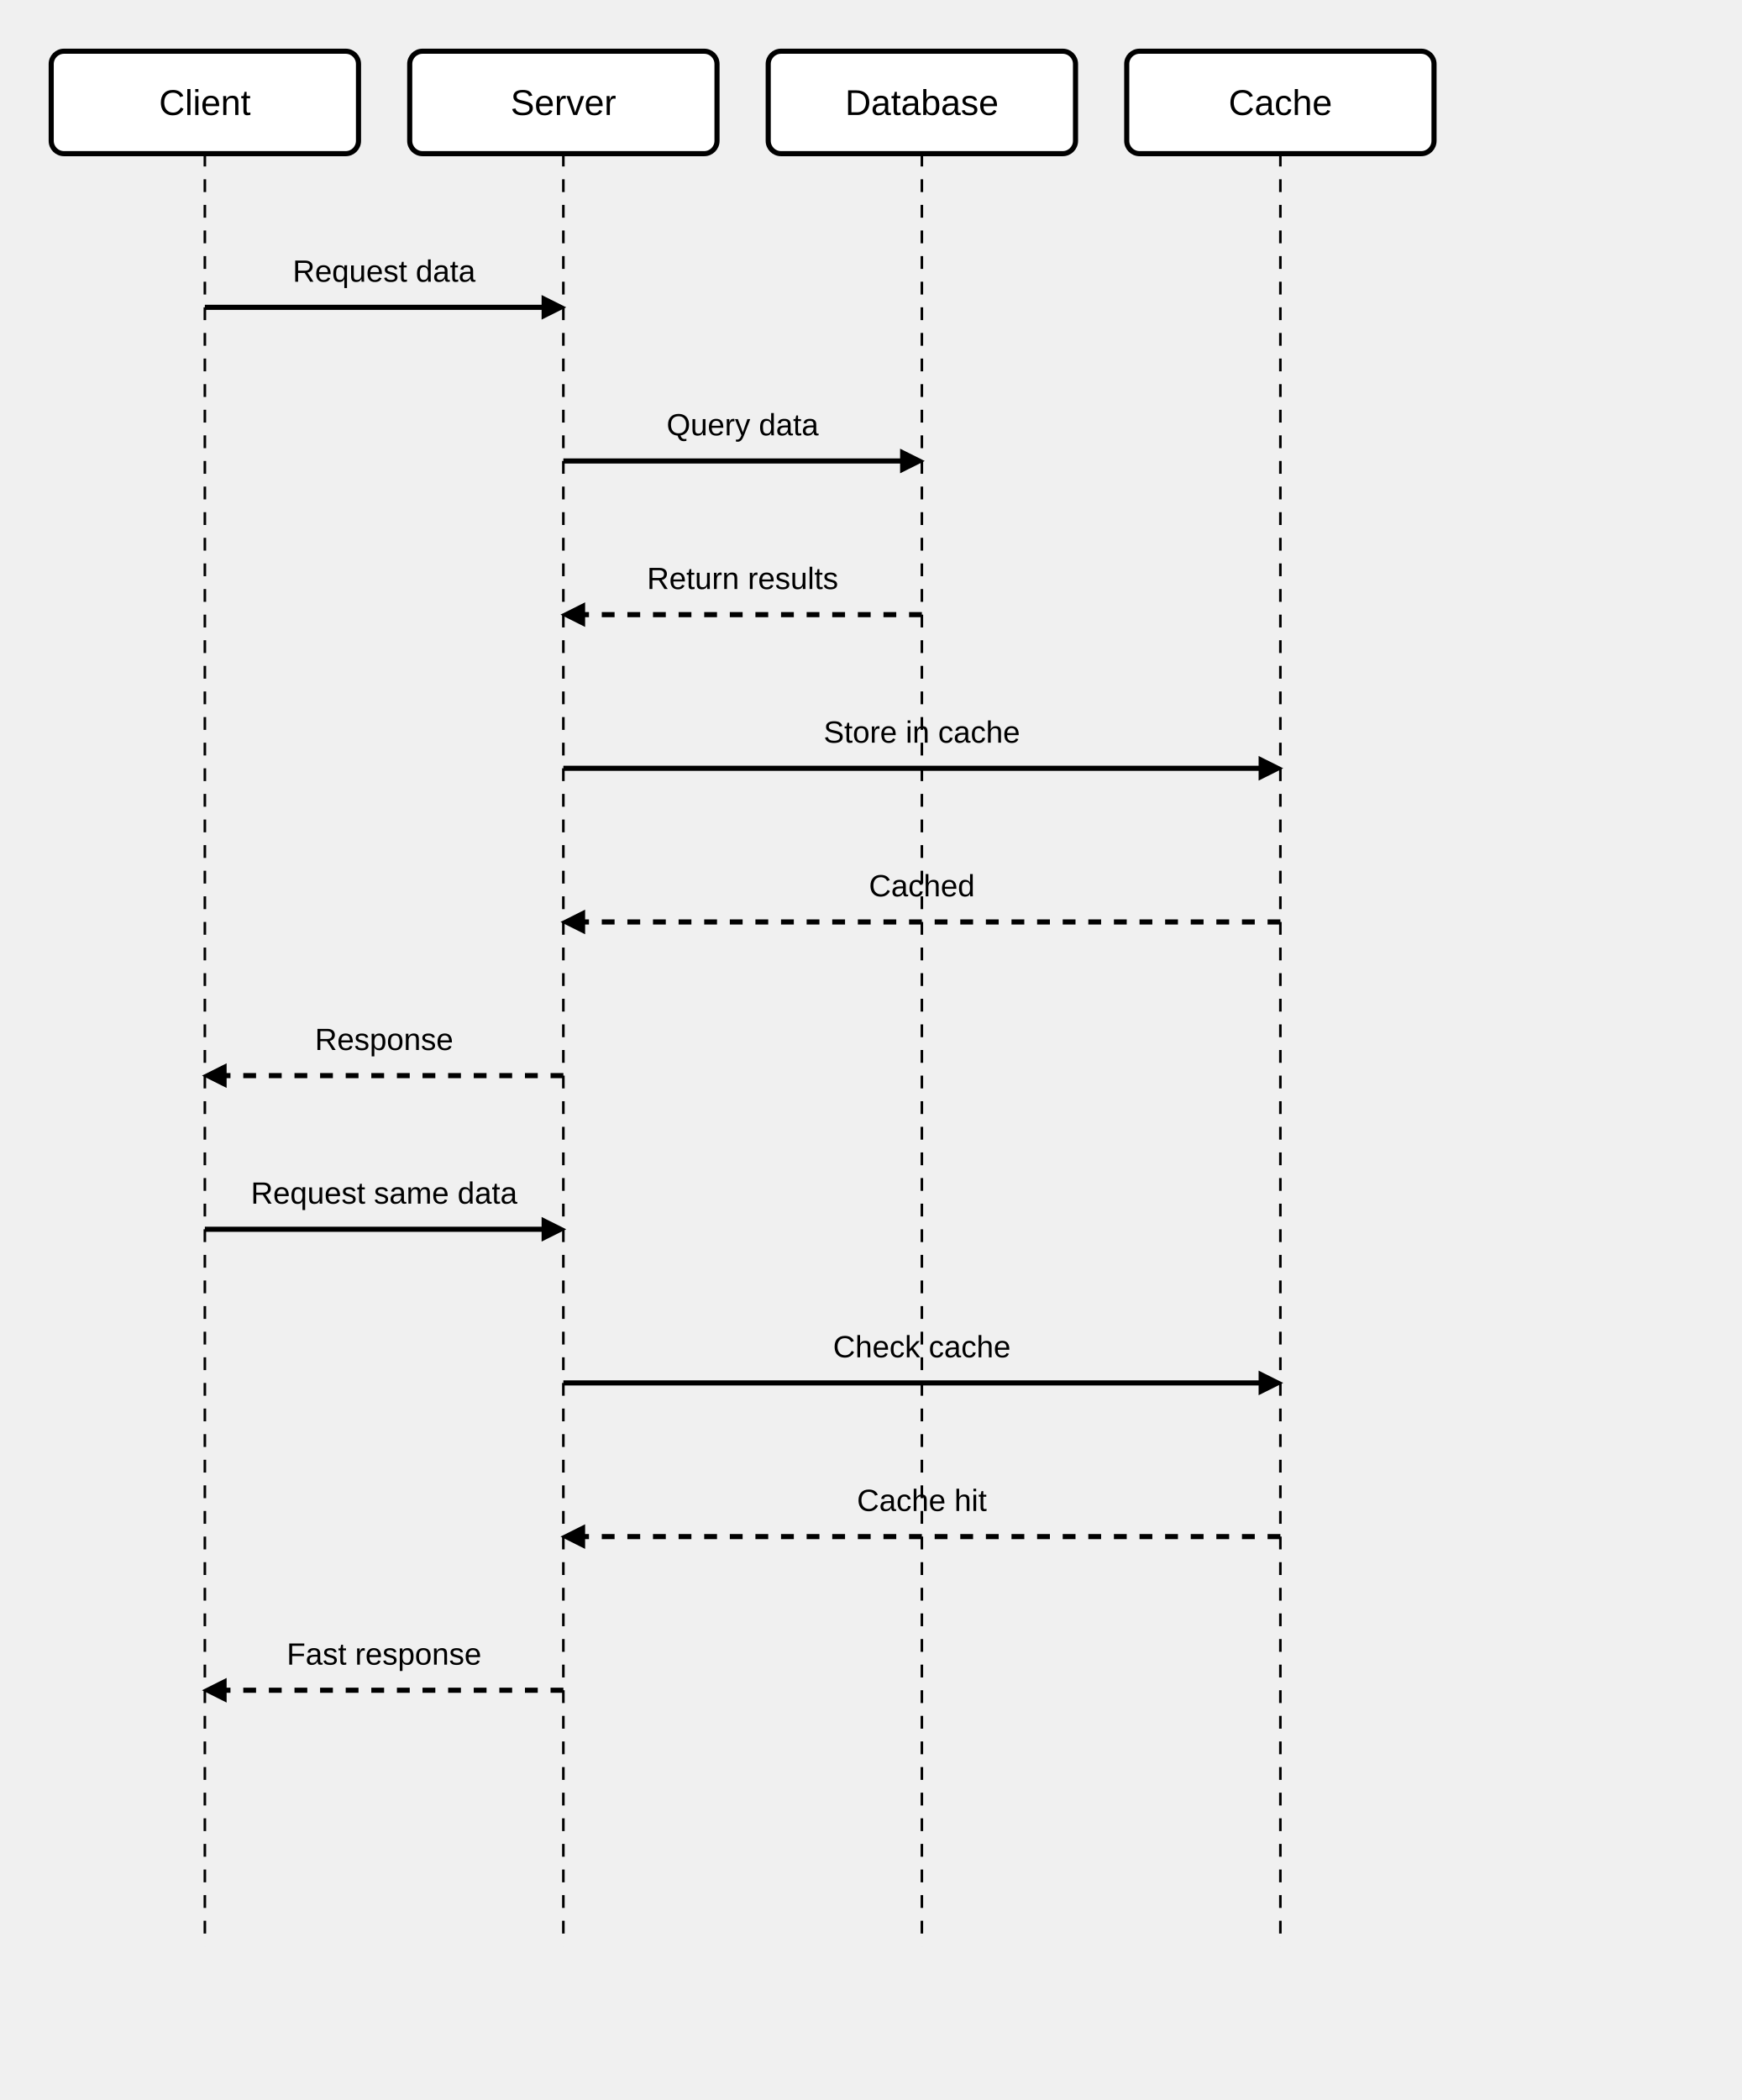
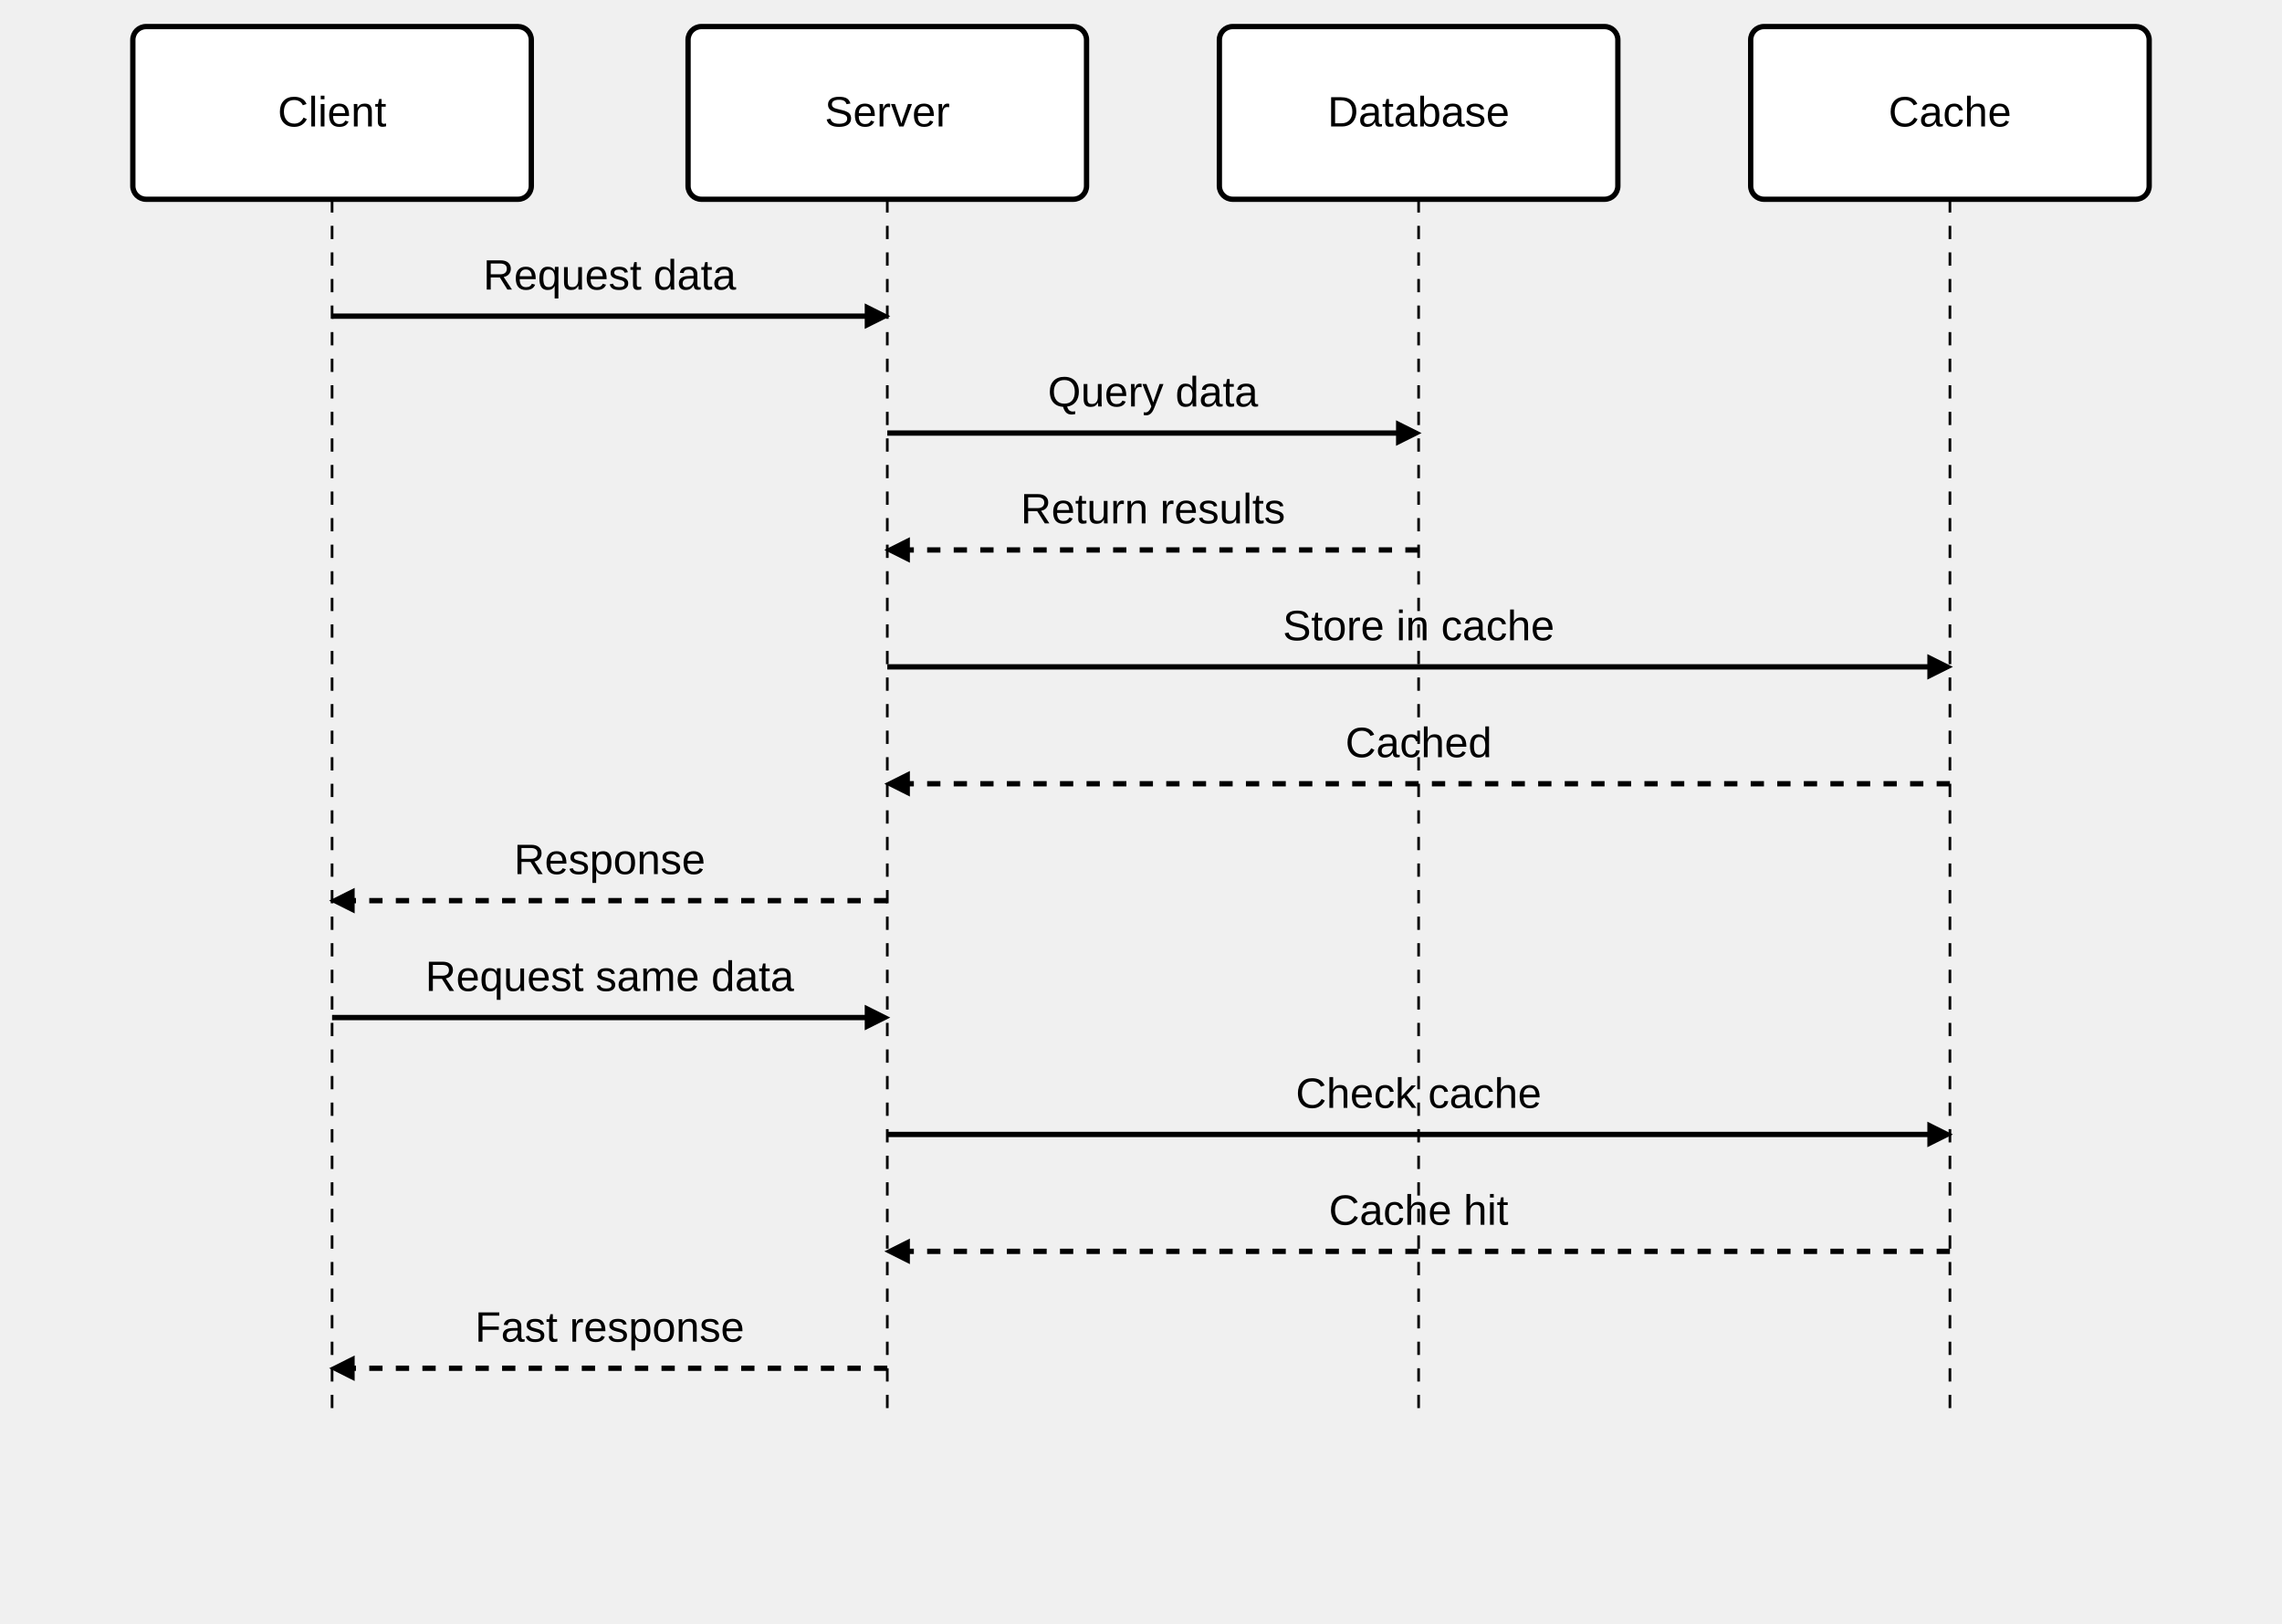
- <svg xmlns="http://www.w3.org/2000/svg" width="680.0" height="820.0" viewBox="0 0 680 820" version="1.2" baseProfile="tiny">
-   <line stroke="#000000" stroke-width="1" x1="80.0" y1="60.0" x2="80.0" y2="760.0" stroke-dasharray="5,5" />
-   <line stroke="#000000" stroke-width="1" x1="220.0" y1="60.0" x2="220.0" y2="760.0" stroke-dasharray="5,5" />
-   <line stroke="#000000" stroke-width="1" x1="360.0" y1="60.0" x2="360.0" y2="760.0" stroke-dasharray="5,5" />
-   <line stroke="#000000" stroke-width="1" x1="500.0" y1="60.0" x2="500.0" y2="760.0" stroke-dasharray="5,5" />
+ <svg xmlns="http://www.w3.org/2000/svg" width="859.0" height="611.0" viewBox="0 0 859.0 611" version="1.2" baseProfile="tiny">
+   <line stroke="#000000" stroke-width="1" x1="125.0" y1="75.0" x2="125.0" y2="535.0" stroke-dasharray="5,5" />
+   <line stroke="#000000" stroke-width="1" x1="334.0" y1="75.0" x2="334.0" y2="535.0" stroke-dasharray="5,5" />
+   <line stroke="#000000" stroke-width="1" x1="534.0" y1="75.0" x2="534.0" y2="535.0" stroke-dasharray="5,5" />
+   <line stroke="#000000" stroke-width="1" x1="734.0" y1="75.0" x2="734.0" y2="535.0" stroke-dasharray="5,5" />
  <g id="message-0">
-     <line stroke="#000000" stroke-width="2" x1="80.0" y1="120.0" x2="212.0" y2="120.0" />
-     <polygon fill="#000000" stroke="#000000" points="220,120 212,116 212,124" />
-     <text fill="#000000" x="150.0" y="110.0" text-anchor="middle" font-family="Arial, sans-serif" font-size="12">Request data</text>
+     <line stroke="#000000" stroke-width="2" x1="125.0" y1="119.0" x2="326.0" y2="119.0" />
+     <polygon fill="#000000" stroke="#000000" points="334.0,119 326.0,115 326.0,123" />
+     <text fill="#000000" x="229.5" y="109.0" text-anchor="middle" font-family="Arial, sans-serif" font-size="16">Request data</text>
  </g>
  <g id="message-1">
-     <line stroke="#000000" stroke-width="2" x1="220.0" y1="180.0" x2="352.0" y2="180.0" />
-     <polygon fill="#000000" stroke="#000000" points="360,180 352,176 352,184" />
-     <text fill="#000000" x="290.0" y="170.0" text-anchor="middle" font-family="Arial, sans-serif" font-size="12">Query data</text>
+     <line stroke="#000000" stroke-width="2" x1="334.0" y1="163.0" x2="526.0" y2="163.0" />
+     <polygon fill="#000000" stroke="#000000" points="534.0,163 526.0,159 526.0,167" />
+     <text fill="#000000" x="434.0" y="153.0" text-anchor="middle" font-family="Arial, sans-serif" font-size="16">Query data</text>
  </g>
  <g id="message-2">
-     <line stroke="#000000" stroke-width="2" x1="360.0" y1="240.0" x2="228.0" y2="240.0" stroke-dasharray="5,5" />
-     <polygon fill="#000000" stroke="#000000" points="220,240 228,236 228,244" />
-     <text fill="#000000" x="290.0" y="230.0" text-anchor="middle" font-family="Arial, sans-serif" font-size="12">Return results</text>
+     <line stroke="#000000" stroke-width="2" x1="534.0" y1="207.0" x2="342.0" y2="207.0" stroke-dasharray="5,5" />
+     <polygon fill="#000000" stroke="#000000" points="334.0,207 342.0,203 342.0,211" />
+     <text fill="#000000" x="434.0" y="197.0" text-anchor="middle" font-family="Arial, sans-serif" font-size="16">Return results</text>
  </g>
  <g id="message-3">
-     <line stroke="#000000" stroke-width="2" x1="220.0" y1="300.0" x2="492.0" y2="300.0" />
-     <polygon fill="#000000" stroke="#000000" points="500,300 492,296 492,304" />
-     <text fill="#000000" x="360.0" y="290.0" text-anchor="middle" font-family="Arial, sans-serif" font-size="12">Store in cache</text>
+     <line stroke="#000000" stroke-width="2" x1="334.0" y1="251.0" x2="726.0" y2="251.0" />
+     <polygon fill="#000000" stroke="#000000" points="734.0,251 726.0,247 726.0,255" />
+     <text fill="#000000" x="534.0" y="241.0" text-anchor="middle" font-family="Arial, sans-serif" font-size="16">Store in cache</text>
  </g>
  <g id="message-4">
-     <line stroke="#000000" stroke-width="2" x1="500.0" y1="360.0" x2="228.0" y2="360.0" stroke-dasharray="5,5" />
-     <polygon fill="#000000" stroke="#000000" points="220,360 228,356 228,364" />
-     <text fill="#000000" x="360.0" y="350.0" text-anchor="middle" font-family="Arial, sans-serif" font-size="12">Cached</text>
+     <line stroke="#000000" stroke-width="2" x1="734.0" y1="295.0" x2="342.0" y2="295.0" stroke-dasharray="5,5" />
+     <polygon fill="#000000" stroke="#000000" points="334.0,295 342.0,291 342.0,299" />
+     <text fill="#000000" x="534.0" y="285.0" text-anchor="middle" font-family="Arial, sans-serif" font-size="16">Cached</text>
  </g>
  <g id="message-5">
-     <line stroke="#000000" stroke-width="2" x1="220.0" y1="420.0" x2="88.0" y2="420.0" stroke-dasharray="5,5" />
-     <polygon fill="#000000" stroke="#000000" points="80,420 88,416 88,424" />
-     <text fill="#000000" x="150.0" y="410.0" text-anchor="middle" font-family="Arial, sans-serif" font-size="12">Response</text>
+     <line stroke="#000000" stroke-width="2" x1="334.0" y1="339.0" x2="133.0" y2="339.0" stroke-dasharray="5,5" />
+     <polygon fill="#000000" stroke="#000000" points="125,339 133,335 133,343" />
+     <text fill="#000000" x="229.5" y="329.0" text-anchor="middle" font-family="Arial, sans-serif" font-size="16">Response</text>
  </g>
  <g id="message-6">
-     <line stroke="#000000" stroke-width="2" x1="80.0" y1="480.0" x2="212.0" y2="480.0" />
-     <polygon fill="#000000" stroke="#000000" points="220,480 212,476 212,484" />
-     <text fill="#000000" x="150.0" y="470.0" text-anchor="middle" font-family="Arial, sans-serif" font-size="12">Request same data</text>
+     <line stroke="#000000" stroke-width="2" x1="125.0" y1="383.0" x2="326.0" y2="383.0" />
+     <polygon fill="#000000" stroke="#000000" points="334.0,383 326.0,379 326.0,387" />
+     <text fill="#000000" x="229.5" y="373.0" text-anchor="middle" font-family="Arial, sans-serif" font-size="16">Request same data</text>
  </g>
  <g id="message-7">
-     <line stroke="#000000" stroke-width="2" x1="220.0" y1="540.0" x2="492.0" y2="540.0" />
-     <polygon fill="#000000" stroke="#000000" points="500,540 492,536 492,544" />
-     <text fill="#000000" x="360.0" y="530.0" text-anchor="middle" font-family="Arial, sans-serif" font-size="12">Check cache</text>
+     <line stroke="#000000" stroke-width="2" x1="334.0" y1="427.0" x2="726.0" y2="427.0" />
+     <polygon fill="#000000" stroke="#000000" points="734.0,427 726.0,423 726.0,431" />
+     <text fill="#000000" x="534.0" y="417.0" text-anchor="middle" font-family="Arial, sans-serif" font-size="16">Check cache</text>
  </g>
  <g id="message-8">
-     <line stroke="#000000" stroke-width="2" x1="500.0" y1="600.0" x2="228.0" y2="600.0" stroke-dasharray="5,5" />
-     <polygon fill="#000000" stroke="#000000" points="220,600 228,596 228,604" />
-     <text fill="#000000" x="360.0" y="590.0" text-anchor="middle" font-family="Arial, sans-serif" font-size="12">Cache hit</text>
+     <line stroke="#000000" stroke-width="2" x1="734.0" y1="471.0" x2="342.0" y2="471.0" stroke-dasharray="5,5" />
+     <polygon fill="#000000" stroke="#000000" points="334.0,471 342.0,467 342.0,475" />
+     <text fill="#000000" x="534.0" y="461.0" text-anchor="middle" font-family="Arial, sans-serif" font-size="16">Cache hit</text>
  </g>
  <g id="message-9">
-     <line stroke="#000000" stroke-width="2" x1="220.0" y1="660.0" x2="88.0" y2="660.0" stroke-dasharray="5,5" />
-     <polygon fill="#000000" stroke="#000000" points="80,660 88,656 88,664" />
-     <text fill="#000000" x="150.0" y="650.0" text-anchor="middle" font-family="Arial, sans-serif" font-size="12">Fast response</text>
+     <line stroke="#000000" stroke-width="2" x1="334.0" y1="515.0" x2="133.0" y2="515.0" stroke-dasharray="5,5" />
+     <polygon fill="#000000" stroke="#000000" points="125,515 133,511 133,519" />
+     <text fill="#000000" x="229.5" y="505.0" text-anchor="middle" font-family="Arial, sans-serif" font-size="16">Fast response</text>
  </g>
  <g id="participant-Client">
-     <rect fill="#ffffff" stroke="#000000" stroke-width="2" x="20.0" y="20.0" width="120.0" height="40.0" rx="5.0" ry="5.0" />
-     <text fill="#000000" x="80.0" y="44.9" text-anchor="middle" font-family="Arial, sans-serif" font-size="14">Client</text>
+     <rect fill="#ffffff" stroke="#000000" stroke-width="2" x="50.0" y="10.0" width="150.0" height="65.0" rx="5.0" ry="5.0" />
+     <text fill="#000000" x="125.0" y="47.6" text-anchor="middle" font-family="Arial, sans-serif" font-size="16">Client</text>
  </g>
  <g id="participant-Server">
-     <rect fill="#ffffff" stroke="#000000" stroke-width="2" x="160.0" y="20.0" width="120.0" height="40.0" rx="5.0" ry="5.0" />
-     <text fill="#000000" x="220.0" y="44.9" text-anchor="middle" font-family="Arial, sans-serif" font-size="14">Server</text>
+     <rect fill="#ffffff" stroke="#000000" stroke-width="2" x="259.0" y="10.0" width="150.0" height="65.0" rx="5.0" ry="5.0" />
+     <text fill="#000000" x="334.0" y="47.6" text-anchor="middle" font-family="Arial, sans-serif" font-size="16">Server</text>
  </g>
  <g id="participant-Database">
-     <rect fill="#ffffff" stroke="#000000" stroke-width="2" x="300.0" y="20.0" width="120.0" height="40.0" rx="5.0" ry="5.0" />
-     <text fill="#000000" x="360.0" y="44.9" text-anchor="middle" font-family="Arial, sans-serif" font-size="14">Database</text>
+     <rect fill="#ffffff" stroke="#000000" stroke-width="2" x="459.0" y="10.0" width="150.0" height="65.0" rx="5.0" ry="5.0" />
+     <text fill="#000000" x="534.0" y="47.6" text-anchor="middle" font-family="Arial, sans-serif" font-size="16">Database</text>
  </g>
  <g id="participant-Cache">
-     <rect fill="#ffffff" stroke="#000000" stroke-width="2" x="440.0" y="20.0" width="120.0" height="40.0" rx="5.0" ry="5.0" />
-     <text fill="#000000" x="500.0" y="44.9" text-anchor="middle" font-family="Arial, sans-serif" font-size="14">Cache</text>
+     <rect fill="#ffffff" stroke="#000000" stroke-width="2" x="659.0" y="10.0" width="150.0" height="65.0" rx="5.0" ry="5.0" />
+     <text fill="#000000" x="734.0" y="47.6" text-anchor="middle" font-family="Arial, sans-serif" font-size="16">Cache</text>
  </g>
</svg>
